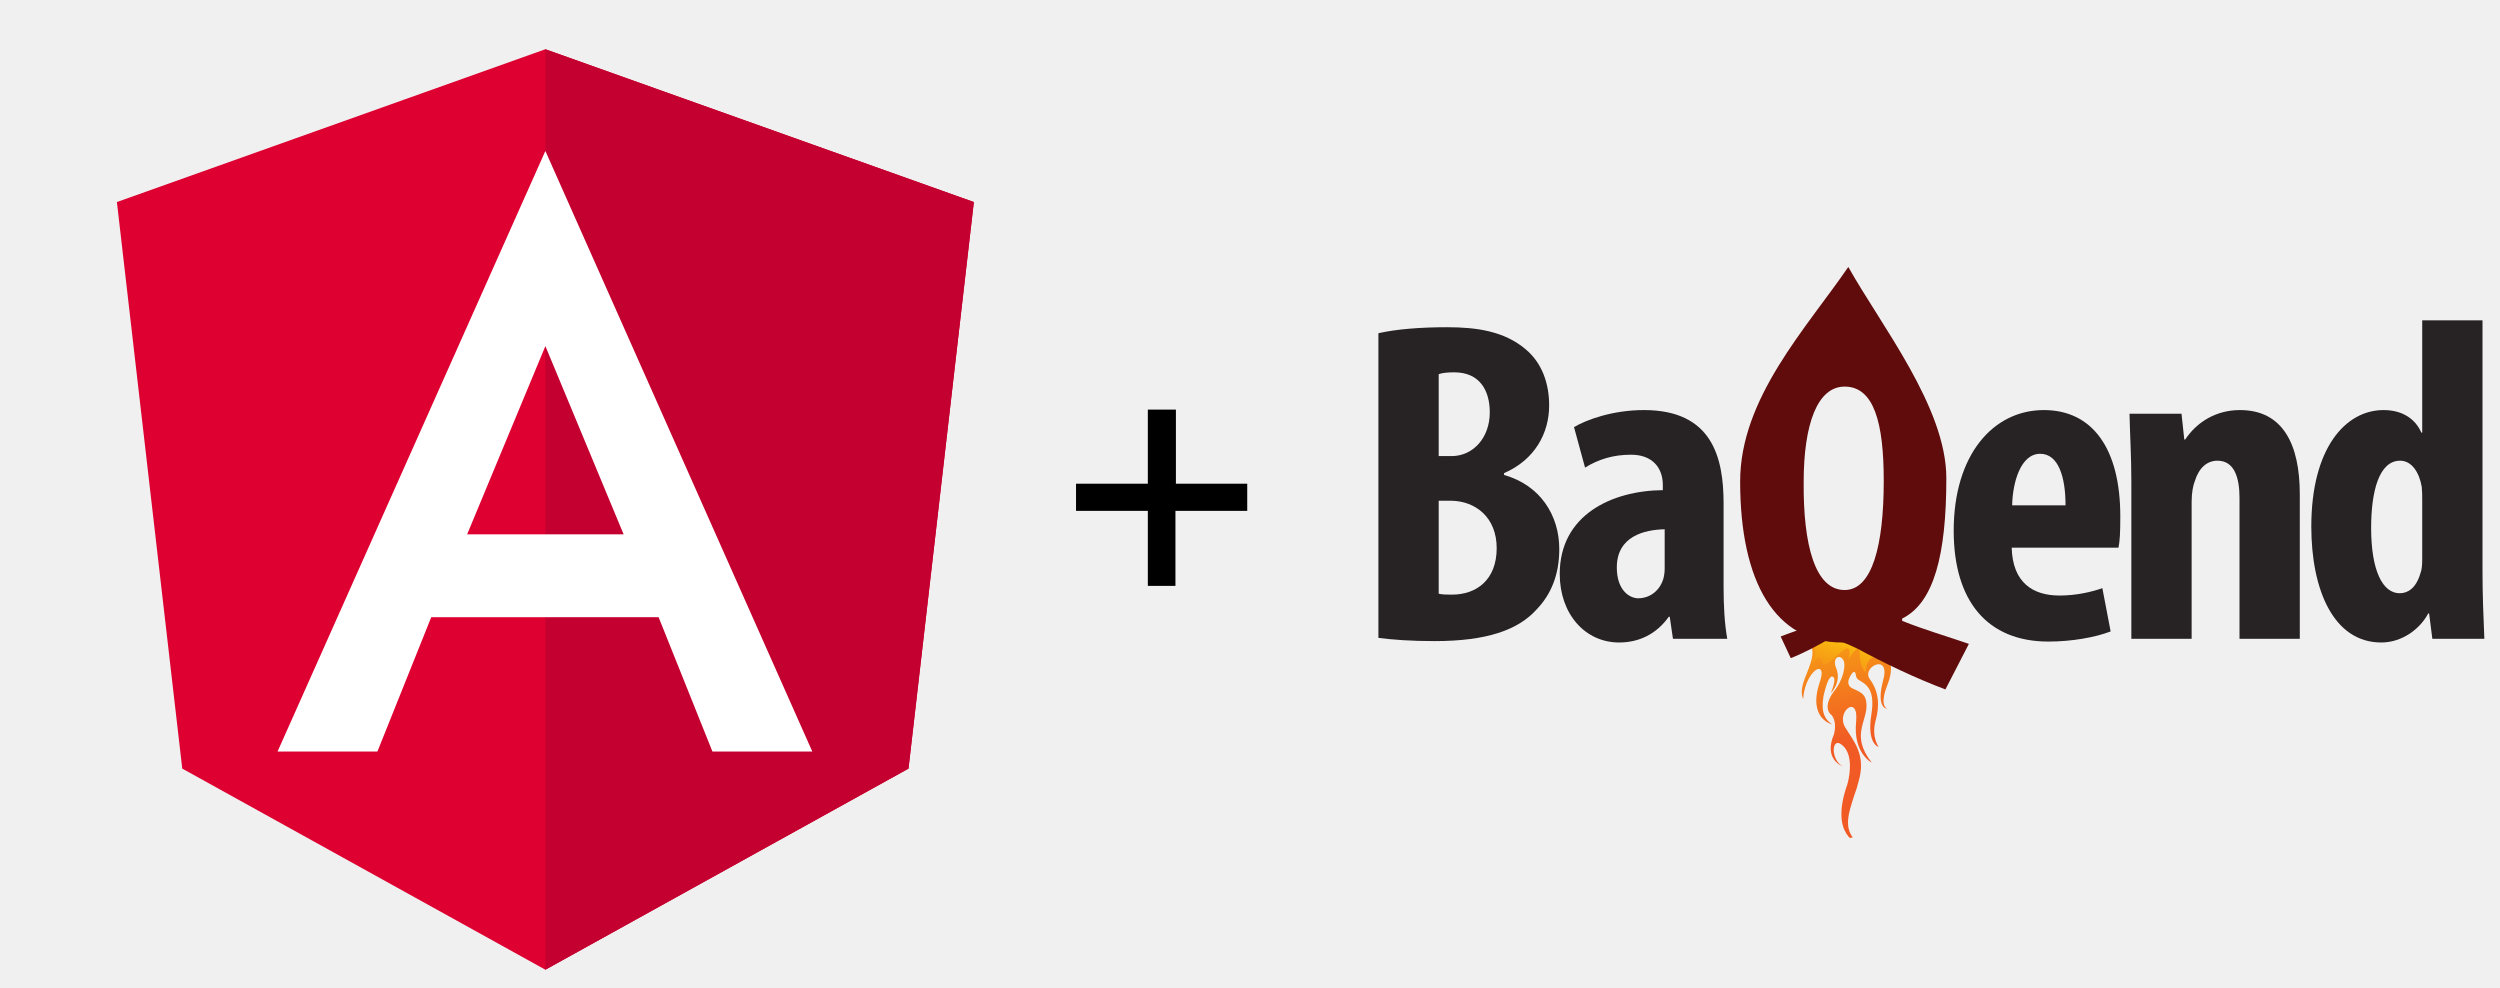
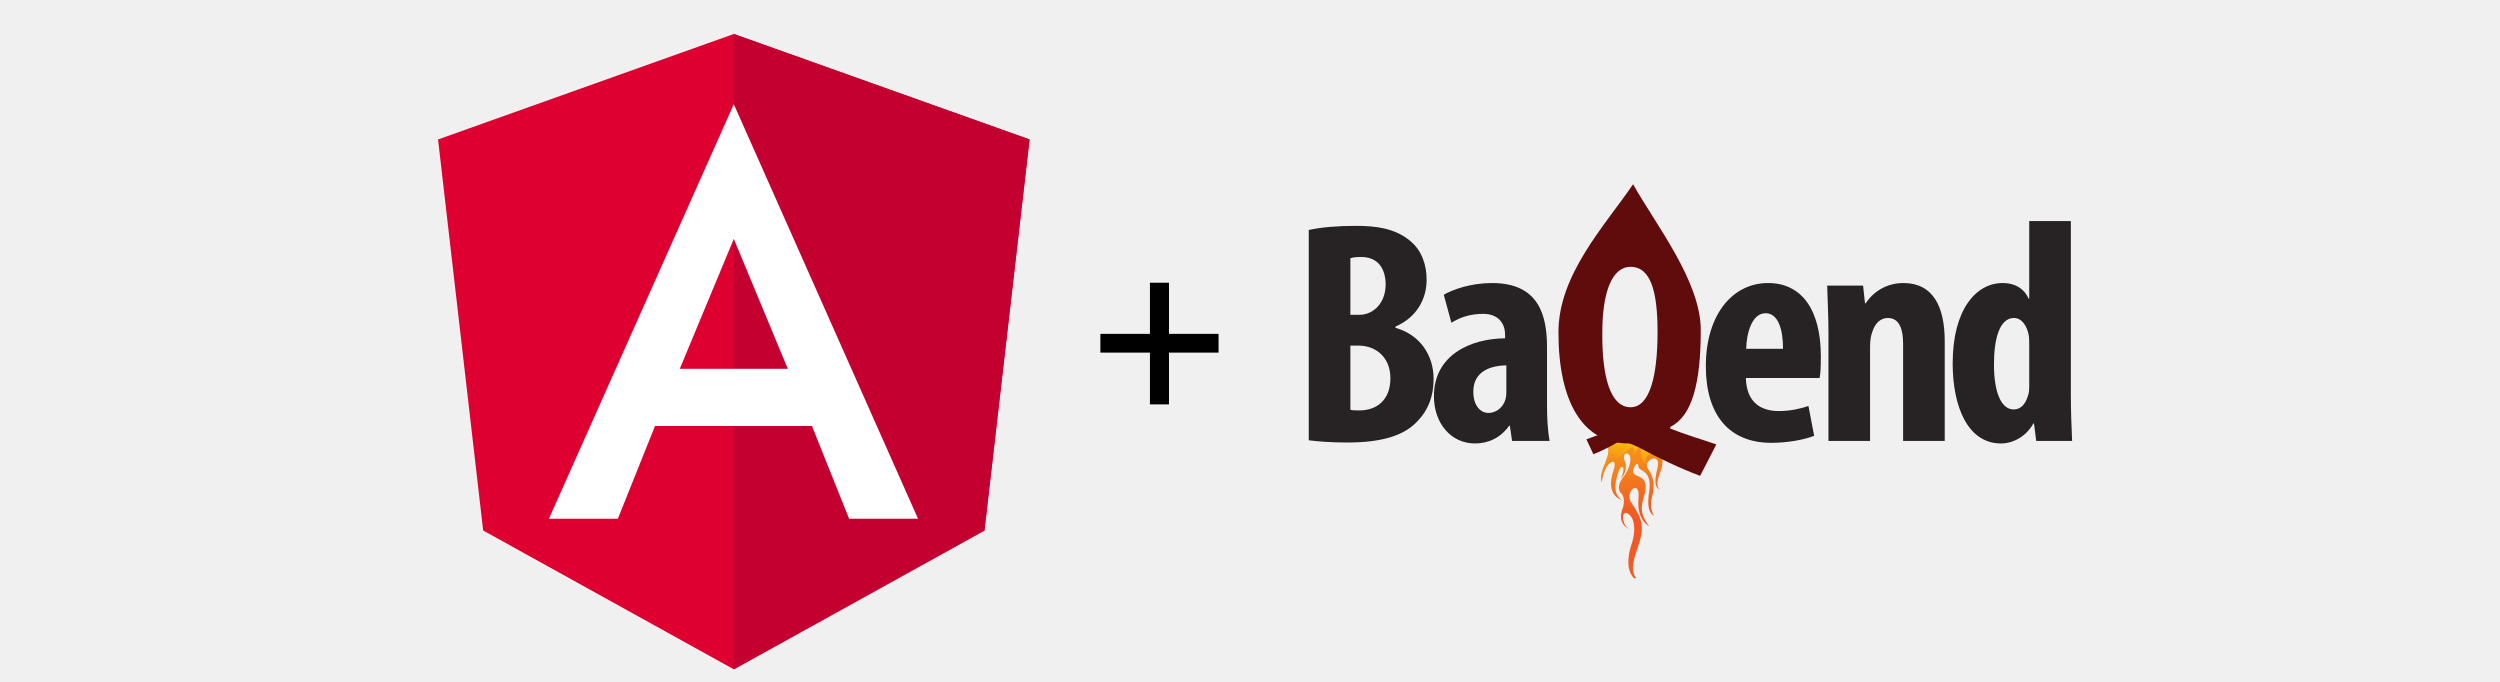
- <svg xmlns="http://www.w3.org/2000/svg" xmlns:xlink="http://www.w3.org/1999/xlink" version="1.1" id="Ebene_1" x="0px" y="0px" viewBox="0 0 543.2 214.5" enable-background="new 0 0 543.2 214.5" xml:space="preserve">
+ <svg xmlns="http://www.w3.org/2000/svg" xmlns:xlink="http://www.w3.org/1999/xlink" version="1.1" id="Ebene_1" x="0px" y="0px" viewBox="0 0 787 214.5" enable-background="new 0 0 787 214.5" xml:space="preserve">
  <g>
    <g>
      <defs>
-         <path id="SVGID_1_" d="M403,172.5c0.3-0.8,0.6-1.7,0.8-2.6l0,0c1.8-5.9-1.1-8.9-2.9-11.9l0,0c-2-3.4,3-7.3,2.4-1.2l0,0     c-0.7,6.9,3.4,8.9,3.4,8.9l0,0c-4.9-6.2-0.6-9.1-1.2-13.2l0,0c-0.3-2.2-2.2-2.4-3.3-3.1l0,0c-0.3-0.2-0.6-0.6-0.6-1.2l0,0     c0-0.8,0.8-1.9,0.9-2l0,0c0.1-0.1,0.6-0.5,0.7,0.3l0,0c0.1,0.7,0.3,0.9,0.3,0.9l0,0c0.1,0.1,0.2,0.2,0.3,0.3l0,0     c1.7,1,3.7,2,2.8,7.6l0,0c-1,6.4,1.6,7,1.6,7l0,0c0,0-1.6-2.1-0.7-5.6l0,0c1-3.5,0.7-6.5-1.2-9.1l0,0c-2-2.6,4.5-5.9,2.9,0.1l0,0     c-1.7,6.4,0.9,6.3,0.9,6.3l0,0c0,0-1.9-0.4,0-5.2l0,0c2.9-7.5-3.3-6.9-2.6-9.5l0,0c0.6-2.3,3-0.6,3.4,1.6l0,0     c0.4-5.6-4.7-2.7-2.8-8.2l0,0c2.4-7-0.5-9.6-0.5-9.6l0,0c1.4,3.8-0.3,9.4-1.9,11.4l0,0c-1,1.3-2.5,3.1-4.6,2.2l0,0     c-4.4-1.9,0-5.1,0-5.1l-2.3-2.6c-1.4,1.9-1.9,3.6-1,7.7l0,0c0.6,3-3.6,1.4-5.2,0.2l0,0c-3.7-2.7-3.4-8.4-3.4-8.4l0,0     c-0.6,2.4-0.1,7.6,3.3,10.5l0,0c2.2,1.9,1.2,4.4,0.2,7l0,0c-0.8,2-1.7,4.1-0.9,5.9l0,0c0.2-3.6,2-6.1,3.1-6.5l0,0     c0.8-0.3,1.3,0.5,0.5,2.8l0,0c-2.7,8,2.7,9.2,2.7,9.2l0,0c-1.5-1-2.5-2.5-1.9-6.1l0,0c0.7-3.1,1.3-4.2,1.8-4.3l0,0     c1.4-0.1-0.2,3.6-0.2,3.6l0,0c0,0,2.5-2.4,1.1-5.6l0,0c-0.4-1-0.2-2,0.4-2.2l0,0c0.6-0.2,1.2,0.3,1.4,1.1l0,0     c0.3,1.5-0.6,4.2-1.9,5.9l0,0c-2.9,3.6-1.3,5.3-0.8,5.6l0,0c0.9,1.2,0.8,2.8,0.5,4.1l0,0c-2.4,5.6,1.9,7,1.9,7l0,0     c-2.8-1.4-2.5-7.1,0.2-4.3l0,0c1.9,2,1.4,5.8,0.9,7.8l0,0c0,0.1-0.1,0.2-0.1,0.4l0,0c-4,11.3,2.5,12.9,2.5,12.9l0,0     C400.3,180.5,401.5,177.1,403,172.5" />
+         <path id="SVGID_1_" d="M515.5,172.5c0.3-0.8,0.6-1.7,0.8-2.6l0,0c1.8-5.9-1.1-8.9-2.9-11.9l0,0c-2-3.4,3-7.3,2.4-1.2l0,0     c-0.7,6.9,3.4,8.9,3.4,8.9l0,0c-4.9-6.2-0.6-9.1-1.2-13.2l0,0c-0.3-2.2-2.2-2.4-3.3-3.1l0,0c-0.3-0.2-0.6-0.6-0.6-1.2l0,0     c0-0.8,0.8-1.9,0.9-2l0,0c0.1-0.1,0.6-0.5,0.7,0.3l0,0c0.1,0.7,0.3,0.9,0.3,0.9l0,0c0.1,0.1,0.2,0.2,0.3,0.3l0,0     c1.7,1,3.7,2,2.8,7.6l0,0c-1,6.4,1.6,7,1.6,7l0,0c0,0-1.6-2.1-0.7-5.6l0,0c1-3.5,0.7-6.5-1.2-9.1l0,0c-2-2.6,4.5-5.9,2.9,0.1l0,0     c-1.7,6.4,0.9,6.3,0.9,6.3l0,0c0,0-1.9-0.4,0-5.2l0,0c2.9-7.5-3.3-6.9-2.6-9.5l0,0c0.6-2.3,3-0.6,3.4,1.6l0,0     c0.4-5.6-4.7-2.7-2.8-8.2l0,0c2.4-7-0.5-9.6-0.5-9.6l0,0c1.4,3.8-0.3,9.4-1.9,11.4l0,0c-1,1.3-2.5,3.1-4.6,2.2l0,0     c-4.4-1.9,0-5.1,0-5.1l-2.3-2.6c-1.4,1.9-1.9,3.6-1,7.7l0,0c0.6,3-3.6,1.4-5.2,0.2l0,0c-3.7-2.7-3.4-8.4-3.4-8.4l0,0     c-0.6,2.4-0.1,7.6,3.3,10.5l0,0c2.2,1.9,1.2,4.4,0.2,7l0,0c-0.8,2-1.7,4.1-0.9,5.9l0,0c0.2-3.6,2-6.1,3.1-6.5l0,0     c0.8-0.3,1.3,0.5,0.5,2.8l0,0c-2.7,8,2.7,9.2,2.7,9.2l0,0c-1.5-1-2.5-2.5-1.9-6.1l0,0c0.7-3.1,1.3-4.2,1.8-4.3l0,0     c1.4-0.1-0.2,3.6-0.2,3.6l0,0c0,0,2.5-2.4,1.1-5.6l0,0c-0.4-1-0.2-2,0.4-2.2l0,0c0.6-0.2,1.2,0.3,1.4,1.1l0,0     c0.3,1.5-0.6,4.2-1.9,5.9l0,0c-2.9,3.6-1.3,5.3-0.8,5.6l0,0c0.9,1.2,0.8,2.8,0.5,4.1l0,0c-2.4,5.6,1.9,7,1.9,7l0,0     c-2.8-1.4-2.5-7.1,0.2-4.3l0,0c1.9,2,1.4,5.8,0.9,7.8l0,0c0,0.1-0.1,0.2-0.1,0.4l0,0c-4,11.3,2.5,12.9,2.5,12.9l0,0     C512.8,180.5,514,177.1,515.5,172.5" />
      </defs>
      <clipPath id="SVGID_2_">
        <use xlink:href="#SVGID_1_" overflow="visible" />
      </clipPath>
      <g clip-path="url(#SVGID_2_)">
        <g>
          <defs>
-             <polygon id="SVGID_3_" points="421.5,111 424.9,177.6 374.6,187.4 371.3,120.8      " />
+             <polygon id="SVGID_3_" points="534,111 537.4,177.6 487.1,187.4 483.8,120.8      " />
          </defs>
          <clipPath id="SVGID_4_">
            <use xlink:href="#SVGID_3_" overflow="visible" />
          </clipPath>
-           <linearGradient id="SVGID_5_" gradientUnits="userSpaceOnUse" x1="-94.5" y1="-90" x2="-93.5" y2="-90" gradientTransform="matrix(2.8886 56.9216 51.4337 -10.0835 5300.47 4575.997)">
+           <linearGradient id="SVGID_5_" gradientUnits="userSpaceOnUse" x1="18" y1="-90" x2="19" y2="-90" gradientTransform="matrix(2.8886 56.9216 51.4337 -10.0835 5088.002 -1827.684)">
            <stop offset="0" style="stop-color:#FFFF00" />
            <stop offset="1" style="stop-color:#F15A24" />
          </linearGradient>
-           <polygon clip-path="url(#SVGID_4_)" fill="url(#SVGID_5_)" points="421.5,111 424.9,177.6 374.6,187.4 371.3,120.8     " />
+           <polygon clip-path="url(#SVGID_4_)" fill="url(#SVGID_5_)" points="534,111 537.4,177.6 487.1,187.4 483.8,120.8     " />
        </g>
      </g>
    </g>
    <g>
      <defs>
-         <path id="SVGID_6_" d="M407.4,139.2c0.6-2.3,3.3-0.8,3.5,0.2l0,0c0.1-1.6-2.1-1.7-3.1-3.4l0,0c-1.1-1.8,2.4-6.7,0.8-10.9l0,0     c0.7,3.1-1.5,12.1-6.2,12.4l0,0c-4,0.3-4.2-5.5-4-7l0,0c-0.6,0.7-0.4,2.3-0.2,3.8l0,0c0.3,2.1,0.5,4.3-1.2,4.7l0,0     c-1.8,0.3-6.1-1.5-7.6-6.3l0,0c0.3,5.9,6.9,6.3,4.4,10.7l0,0c-0.3,0.6-0.9,2.3-1.1,3.5l0,0c0,0,2.3-6.2,3.1-3.1l0,0     c0.8,3.1,7.2-7.4,5.9-0.6l0,0c0.4-0.7,2.4-4,2.4-0.9l0,0c0,2.7,1.3,3.9,1.3,3.9l0,0c0.1-4.7,3.4-3.5,4.2-2.8l0,0     C409.6,142.4,406.6,142,407.4,139.2" />
+         <path id="SVGID_6_" d="M519.9,139.2c0.6-2.3,3.3-0.8,3.5,0.2l0,0c0.1-1.6-2.1-1.7-3.1-3.4l0,0c-1.1-1.8,2.4-6.7,0.8-10.9l0,0     c0.7,3.1-1.5,12.1-6.2,12.4l0,0c-4,0.3-4.2-5.5-4-7l0,0c-0.6,0.7-0.4,2.3-0.2,3.8l0,0c0.3,2.1,0.5,4.3-1.2,4.7l0,0     c-1.8,0.3-6.1-1.5-7.6-6.3l0,0c0.3,5.9,6.9,6.3,4.4,10.7l0,0c-0.3,0.6-0.9,2.3-1.1,3.5l0,0c0,0,2.3-6.2,3.1-3.1l0,0     c0.8,3.1,7.2-7.4,5.9-0.6l0,0c0.4-0.7,2.4-4,2.4-0.9l0,0c0,2.7,1.3,3.9,1.3,3.9l0,0c0.1-4.7,3.4-3.5,4.2-2.8l0,0     C522.1,142.4,519.1,142,519.9,139.2" />
      </defs>
      <clipPath id="SVGID_7_">
        <use xlink:href="#SVGID_6_" overflow="visible" />
      </clipPath>
      <g clip-path="url(#SVGID_7_)">
        <g>
          <defs>
-             <polygon id="SVGID_8_" points="415,127.1 407.1,151.3 385.6,145 393.5,120.9      " />
+             <polygon id="SVGID_8_" points="527.5,127.1 519.6,151.3 498.1,145 506,120.9      " />
          </defs>
          <clipPath id="SVGID_9_">
            <use xlink:href="#SVGID_8_" overflow="visible" />
          </clipPath>
-           <linearGradient id="SVGID_10_" gradientUnits="userSpaceOnUse" x1="-94.5" y1="-90" x2="-93.5" y2="-90" gradientTransform="matrix(-8.4709 25.9107 22.2403 6.4697 1603.686 3160.003)">
+           <linearGradient id="SVGID_10_" gradientUnits="userSpaceOnUse" x1="18" y1="-90" x2="19" y2="-90" gradientTransform="matrix(-8.4709 25.9107 22.2403 6.4697 2669.158 245.0519)">
            <stop offset="0" style="stop-color:#FFFF00" />
            <stop offset="0.469" style="stop-color:#F8AB12" />
            <stop offset="0.829" style="stop-color:#F3711F" />
            <stop offset="1" style="stop-color:#F15A24" />
          </linearGradient>
-           <polygon clip-path="url(#SVGID_9_)" fill="url(#SVGID_10_)" points="415,127.1 407.1,151.3 385.6,145 393.5,120.9     " />
+           <polygon clip-path="url(#SVGID_9_)" fill="url(#SVGID_10_)" points="527.5,127.1 519.6,151.3 498.1,145 506,120.9     " />
        </g>
      </g>
    </g>
  </g>
  <g>
-     <path fill="#272223" d="M299.5,72.4c4-0.9,9.2-1.3,14.9-1.3c6.3,0,12.4,0.8,17.1,4.8c3.6,3,5.1,7.5,5.1,12.2c0,6-3.1,11.8-9.8,14.7   v0.4c7.8,2.2,12,8.7,12,16.1c0,5.6-1.8,9.9-5,13.2c-4,4.4-10.8,6.8-22.1,6.8c-5,0-9.2-0.3-12.2-0.7V72.4z M312.6,99.1h2.8   c4.7,0,8.3-4,8.3-9.5c0-4.9-2.3-8.7-7.7-8.7c-1.4,0-2.6,0.1-3.4,0.4V99.1z M312.6,129c0.8,0.2,1.7,0.2,2.9,0.2   c5.3,0,9.7-3.2,9.7-10.1c0-6.7-4.6-10.2-9.8-10.3h-2.8V129z" />
-     <path fill="#272223" d="M363.5,138.8l-0.7-4.8h-0.2c-2.7,3.8-6.5,5.6-10.8,5.6c-7.4,0-12.9-6.2-12.9-14.9   c0-12.8,11.3-18.1,22.4-18.2v-1.1c0-3.8-2.3-6.6-6.9-6.6c-3.9,0-7.1,1-10,2.8l-2.4-8.8c2.7-1.6,8.4-3.7,15.2-3.7   c14.9,0,17.3,10.4,17.3,20.3v18.2c0,3.9,0.2,7.9,0.8,11.2H363.5z M361.7,115c-4.4,0.1-10.4,1.5-10.4,8.3c0,4.9,2.7,6.7,4.7,6.7   c2.1,0,4.5-1.3,5.4-4.2c0.2-0.7,0.3-1.5,0.3-2.3V115z" />
-     <path fill="#600C0C" d="M422.7,149.8c-6.4-2.4-13.5-5.8-19-8.8c-1.7-0.8-2.9-1.4-3.5-1.4c-14.4,0-22.1-13-22.1-35   c0-18.1,14.4-33.3,23.5-46.6c7.1,12.7,21.3,30.5,21.3,45.9c0,16.7-2.7,27.1-9.6,30.5v0.5c4.7,1.9,9.9,3.4,14.5,5L422.7,149.8z    M409.3,104.5c0-12.6-2.1-20.5-8.5-20.5c-5.9,0-8.9,8.1-8.9,20.8c-0.1,13.7,2.5,23.4,8.9,23.4C406.8,128.2,409.3,118.5,409.3,104.5   z" />
-     <path fill="#272223" d="M437.1,119c0.2,7.6,4.6,10.4,10.4,10.4c3.7,0,7-0.8,9.3-1.6l1.8,9.4c-3.4,1.3-8.5,2.2-13.5,2.2   c-13.3,0-20.6-8.8-20.6-24.1c0-16.4,8.5-26.2,19.6-26.2c10.5,0,16.6,8.3,16.6,23.1c0,3.5-0.1,5.4-0.4,6.8H437.1z M448.8,109.8   c0-6.3-1.6-11.2-5.5-11.2c-4.3,0-6,6.3-6.1,11.2H448.8z" />
-     <path fill="#272223" d="M463.1,104.6c0-5.4-0.3-10.1-0.4-14.7H474l0.6,5.6h0.2c2.6-3.9,6.8-6.4,11.9-6.4c9.3,0,13,7.4,13,18.3v31.4   h-13.1v-30.6c0-4.2-1-8.1-4.8-8.1c-2.2,0-4,1.5-4.9,4.4c-0.4,1-0.7,2.6-0.7,4.5v29.8h-13.1V104.6z" />
-     <path fill="#272223" d="M539.4,69.6v54.7c0,4.7,0.2,10,0.4,14.5h-11.3l-0.7-5.5h-0.2c-1.8,3.4-5.7,6.3-10.2,6.3   c-10.4,0-15.2-11.5-15.2-25.2c0-17,7.4-25.3,15.7-25.3c4.3,0,7,2.1,8.2,4.9h0.2V69.6H539.4z M526.3,108.7c0-0.9,0-1.9-0.1-2.9   c-0.5-3-2.1-5.7-4.7-5.7c-4.6,0-6.3,6.7-6.3,14.6c0,9.3,2.5,14.2,6.2,14.2c1.6,0,3.5-0.9,4.5-4.3c0.3-0.7,0.4-1.8,0.4-3V108.7z" />
+     <path fill="#272223" d="M412,72.4c4-0.9,9.2-1.3,14.9-1.3c6.3,0,12.4,0.8,17.1,4.8c3.6,3,5.1,7.5,5.1,12.2c0,6-3.1,11.8-9.8,14.7   v0.4c7.8,2.2,12,8.7,12,16.1c0,5.6-1.8,9.9-5,13.2c-4,4.4-10.8,6.8-22.1,6.8c-5,0-9.2-0.3-12.2-0.7V72.4z M425.1,99.1h2.8   c4.7,0,8.3-4,8.3-9.5c0-4.9-2.3-8.7-7.7-8.7c-1.4,0-2.6,0.1-3.4,0.4V99.1z M425.1,129c0.8,0.2,1.7,0.2,2.9,0.2   c5.3,0,9.7-3.2,9.7-10.1c0-6.7-4.6-10.2-9.8-10.3h-2.8V129z" />
+     <path fill="#272223" d="M476,138.8l-0.7-4.8h-0.2c-2.7,3.8-6.5,5.6-10.8,5.6c-7.4,0-12.9-6.2-12.9-14.9c0-12.8,11.3-18.1,22.4-18.2   v-1.1c0-3.8-2.3-6.6-6.9-6.6c-3.9,0-7.1,1-10,2.8l-2.4-8.8c2.7-1.6,8.4-3.7,15.2-3.7c14.9,0,17.3,10.4,17.3,20.3v18.2   c0,3.9,0.2,7.9,0.8,11.2H476z M474.2,115c-4.4,0.1-10.4,1.5-10.4,8.3c0,4.9,2.7,6.7,4.7,6.7c2.1,0,4.5-1.3,5.4-4.2   c0.2-0.7,0.3-1.5,0.3-2.3V115z" />
+     <path fill="#600C0C" d="M535.2,149.8c-6.4-2.4-13.5-5.8-19-8.8c-1.7-0.8-2.9-1.4-3.5-1.4c-14.4,0-22.1-13-22.1-35   c0-18.1,14.4-33.3,23.5-46.6c7.1,12.7,21.3,30.5,21.3,45.9c0,16.7-2.7,27.1-9.6,30.5v0.5c4.7,1.9,9.9,3.4,14.5,5L535.2,149.8z    M521.8,104.5c0-12.6-2.1-20.5-8.5-20.5c-5.9,0-8.9,8.1-8.9,20.8c-0.1,13.7,2.5,23.4,8.9,23.4C519.3,128.2,521.8,118.5,521.8,104.5   z" />
+     <path fill="#272223" d="M549.6,119c0.2,7.6,4.6,10.4,10.4,10.4c3.7,0,7-0.8,9.3-1.6l1.8,9.4c-3.4,1.3-8.5,2.2-13.5,2.2   c-13.3,0-20.6-8.8-20.6-24.1c0-16.4,8.5-26.2,19.6-26.2c10.5,0,16.6,8.3,16.6,23.1c0,3.5-0.1,5.4-0.4,6.8H549.6z M561.3,109.8   c0-6.3-1.6-11.2-5.5-11.2c-4.3,0-6,6.3-6.1,11.2H561.3z" />
+     <path fill="#272223" d="M575.6,104.6c0-5.4-0.3-10.1-0.4-14.7h11.3l0.6,5.6h0.2c2.6-3.9,6.8-6.4,11.9-6.4c9.3,0,13,7.4,13,18.3   v31.4h-13.1v-30.6c0-4.2-1-8.1-4.8-8.1c-2.2,0-4,1.5-4.9,4.4c-0.4,1-0.7,2.6-0.7,4.5v29.8h-13.1V104.6z" />
+     <path fill="#272223" d="M651.9,69.6v54.7c0,4.7,0.2,10,0.4,14.5H641l-0.7-5.5h-0.2c-1.8,3.4-5.7,6.3-10.2,6.3   c-10.4,0-15.2-11.5-15.2-25.2c0-17,7.4-25.3,15.7-25.3c4.3,0,7,2.1,8.2,4.9h0.2V69.6H651.9z M638.8,108.7c0-0.9,0-1.9-0.1-2.9   c-0.5-3-2.1-5.7-4.7-5.7c-4.6,0-6.3,6.7-6.3,14.6c0,9.3,2.5,14.2,6.2,14.2c1.6,0,3.5-0.9,4.5-4.3c0.3-0.7,0.4-1.8,0.4-3V108.7z" />
  </g>
  <g>
    <g>
-       <path fill="#600C0C" d="M393,135.5c0.1,0.1,0.2,0.1,0.3,0.2v0.2c-2.1,0.9-4.4,1.6-6.4,2.4l2.2,4.7c2.8-1.1,6-2.8,8.4-4.2    c0.7-0.4,1.3-0.7,1.6-0.7c2.5,0,4.6-0.9,6.2-2.7H393z" />
+       <path fill="#600C0C" d="M505.5,135.5c0.1,0.1,0.2,0.1,0.3,0.2v0.2c-2.1,0.9-4.4,1.6-6.4,2.4l2.2,4.7c2.8-1.1,6-2.8,8.4-4.2    c0.7-0.4,1.3-0.7,1.6-0.7c2.5,0,4.6-0.9,6.2-2.7H505.5z" />
    </g>
  </g>
  <g>
-     <path d="M255.5,89v16.1H271v5.9h-15.6v16.3h-6V111h-15.6v-5.9h15.6V89H255.5z" />
+     <path d="M368,89v16.1h15.6v5.9H368v16.3h-6V111h-15.6v-5.9h15.6V89H368z" />
  </g>
  <g>
-     <polygon fill="#DD0031" points="118.5,10.7 118.5,10.7 118.5,10.7 25.4,43.9 39.6,167 118.5,210.7 118.5,210.7 118.5,210.7    197.4,167 211.6,43.9  " />
-     <polygon fill="#C3002F" points="118.5,10.7 118.5,32.9 118.5,32.8 118.5,134.1 118.5,134.1 118.5,210.7 118.5,210.7 197.4,167    211.6,43.9  " />
-     <path fill="#FFFFFF" d="M118.5,32.8L60.3,163.3l0,0H82l0,0l11.7-29.2h49.4l11.7,29.2l0,0h21.7l0,0L118.5,32.8L118.5,32.8   L118.5,32.8L118.5,32.8L118.5,32.8z M135.5,116.1h-34l17-40.9L135.5,116.1z" />
+     <polygon fill="#DD0031" points="231,10.7 231,10.7 231,10.7 137.9,43.9 152.1,167 231,210.7 231,210.7 231,210.7 309.9,167    324.1,43.9  " />
+     <polygon fill="#C3002F" points="231,10.7 231,32.9 231,32.8 231,134.1 231,134.1 231,210.7 231,210.7 309.9,167 324.1,43.9  " />
+     <path fill="#FFFFFF" d="M231,32.8l-58.2,130.5l0,0h21.7l0,0l11.7-29.2h49.4l11.7,29.2l0,0H289l0,0L231,32.8L231,32.8L231,32.8   L231,32.8L231,32.8z M248,116.1h-34l17-40.9L248,116.1z" />
  </g>
</svg>
